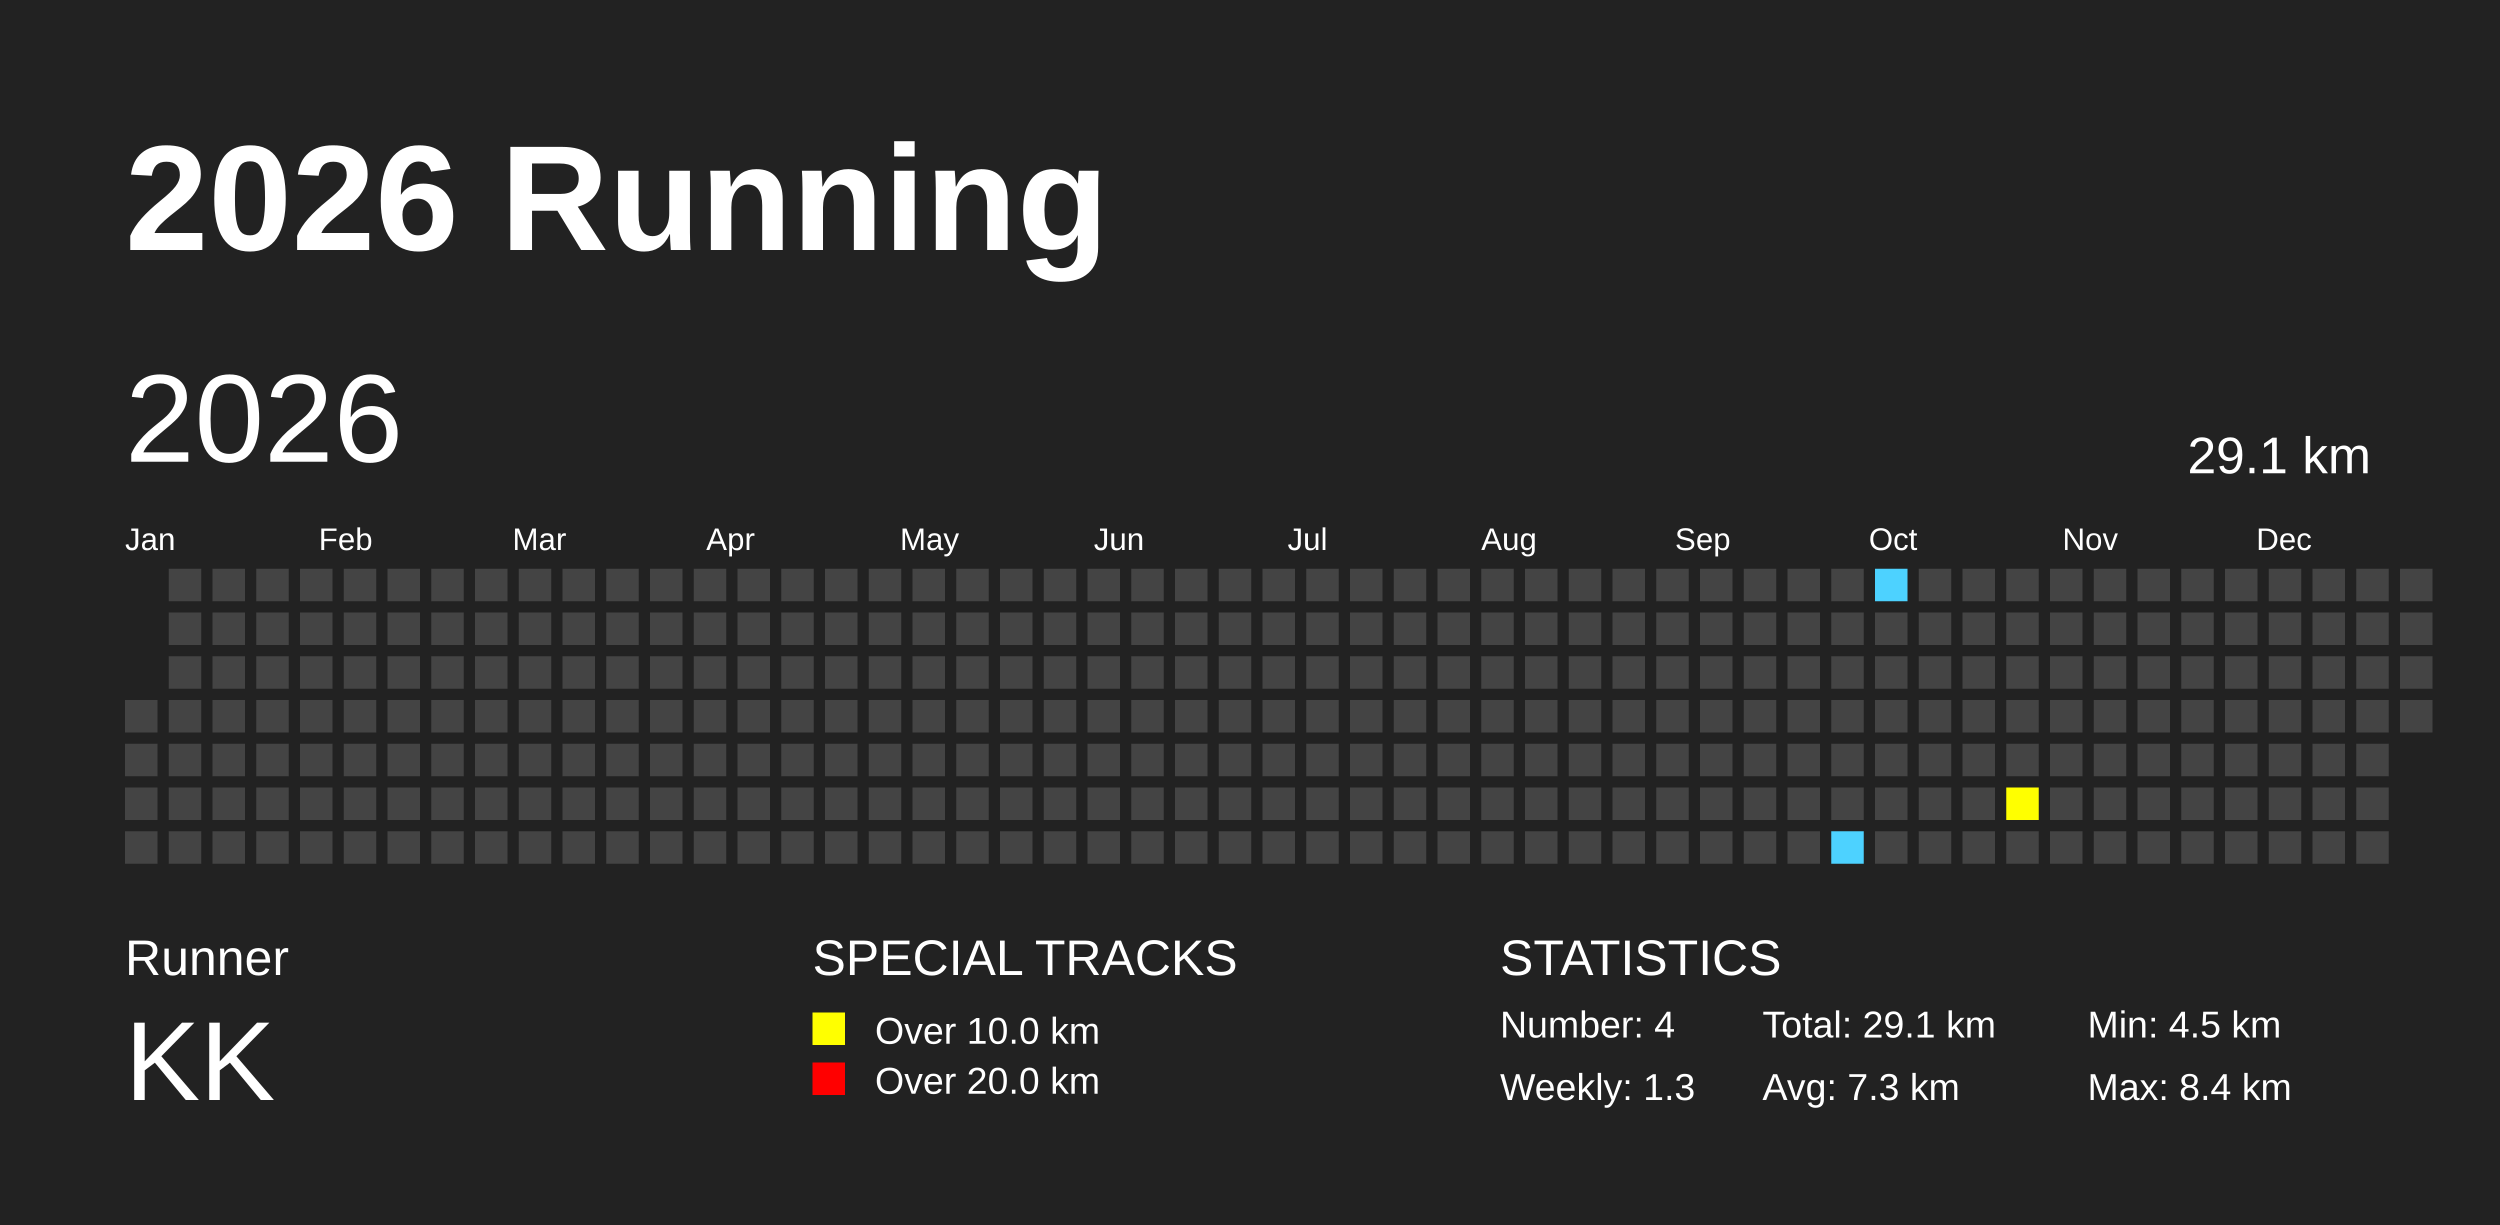
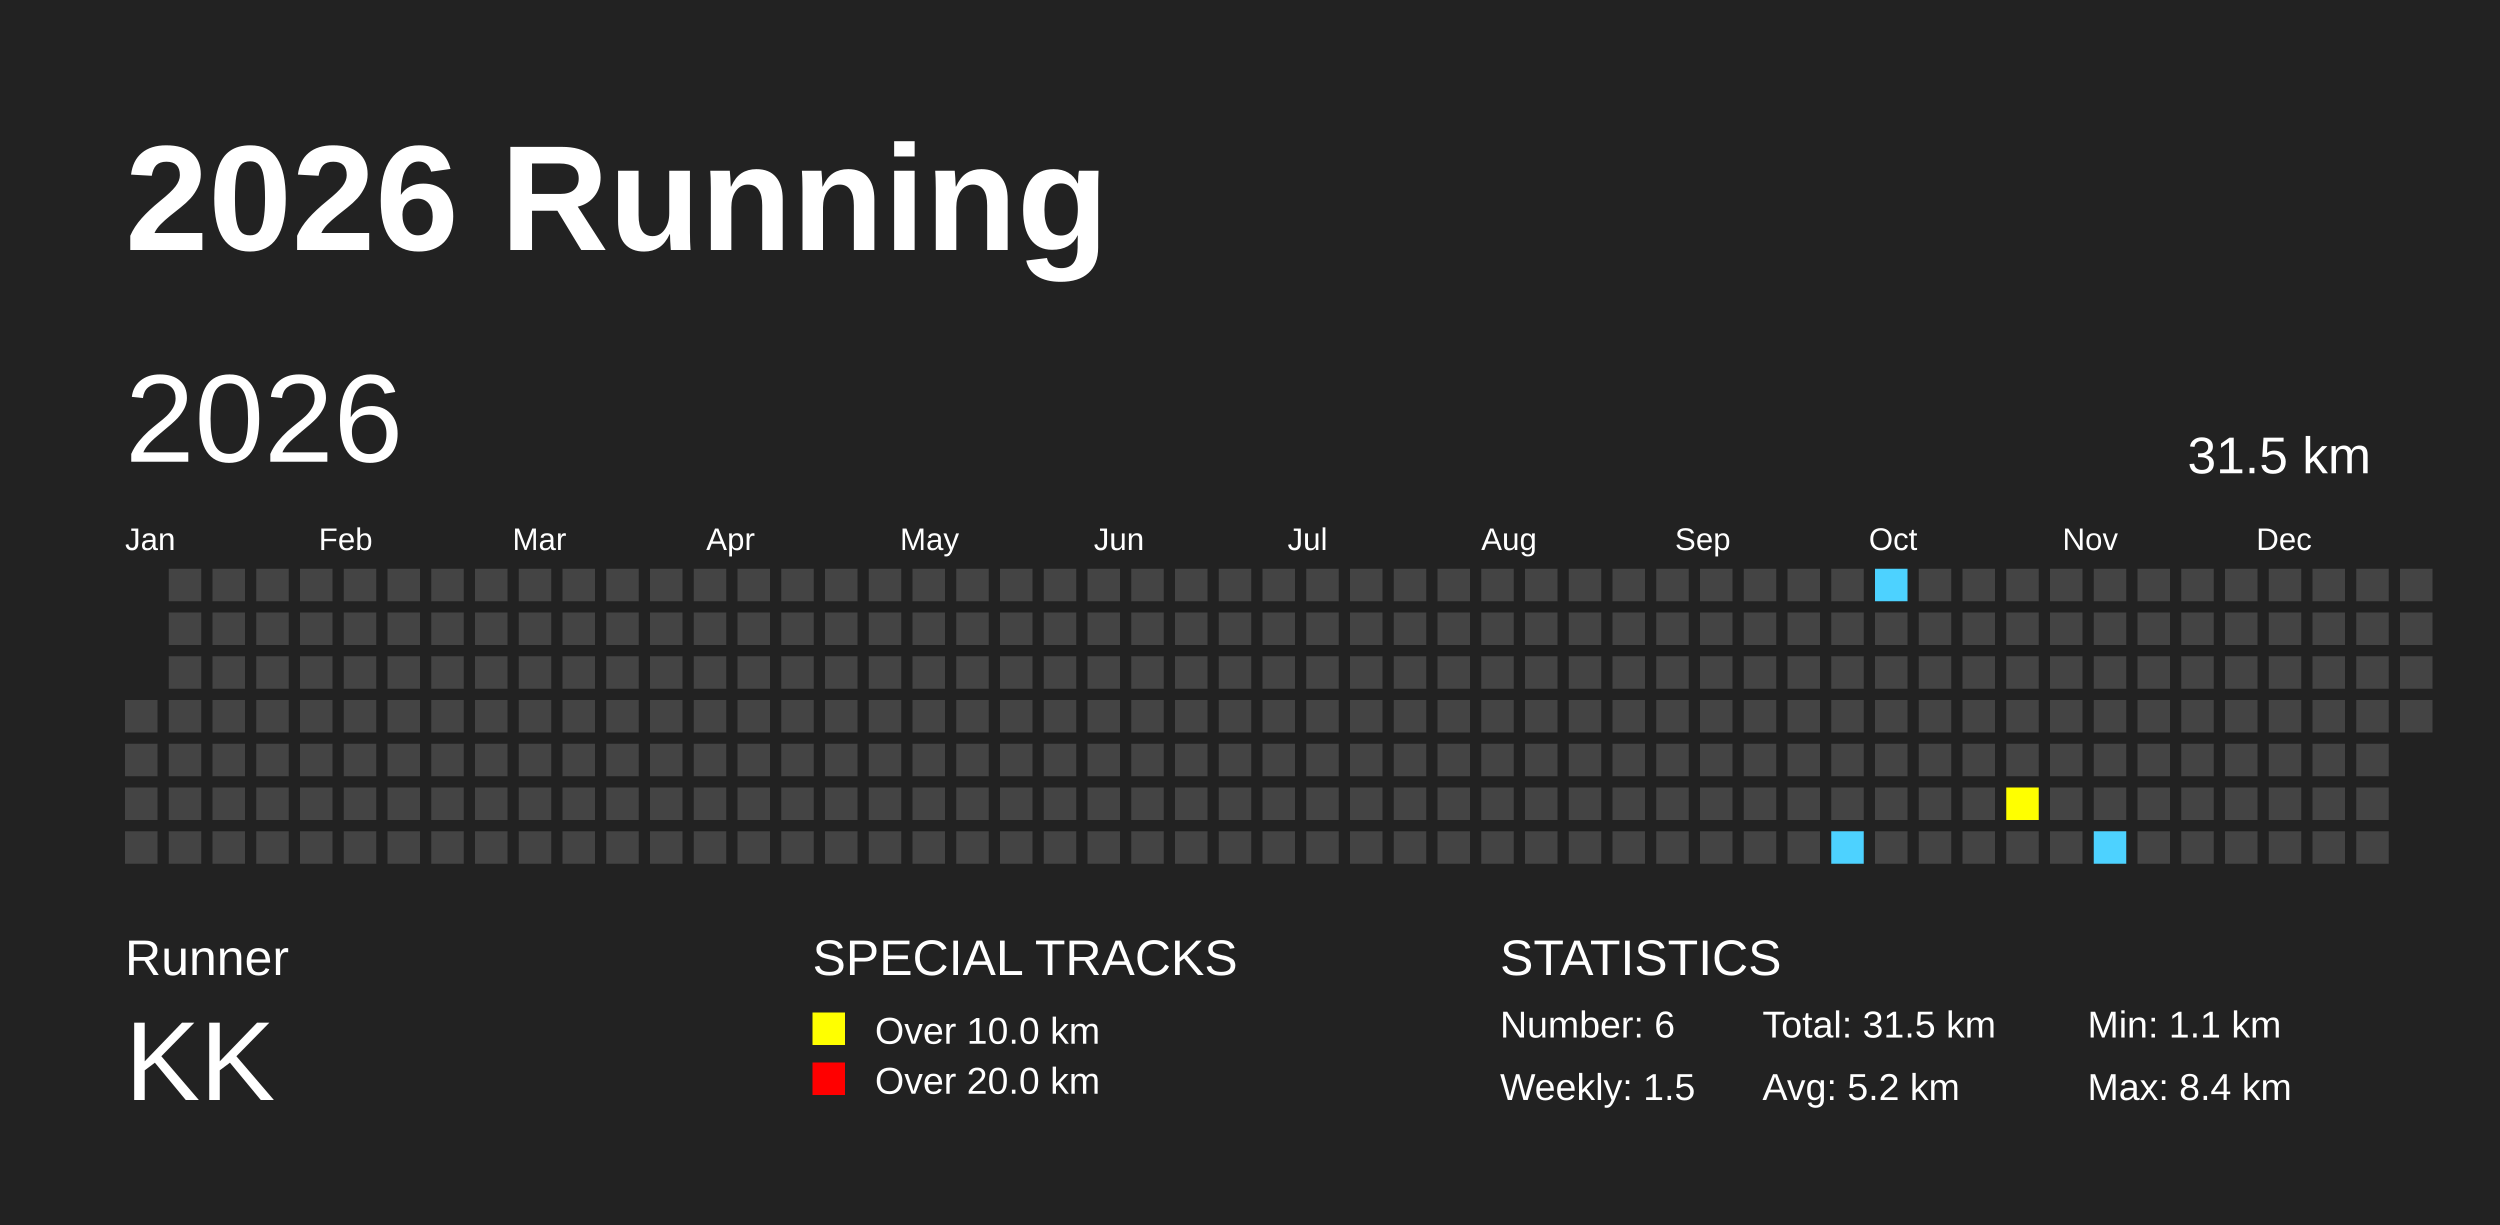
<svg xmlns="http://www.w3.org/2000/svg" baseProfile="full" height="98mm" version="1.1" viewBox="0,0,200,98" width="200mm">
  <defs>
    <pattern height="2" id="indoor-stripe" patternUnits="userSpaceOnUse" width="2">
      <line stroke="white" stroke-opacity="0.45" stroke-width="0.5" x1="0" x2="2" y1="2" y2="0" />
    </pattern>
  </defs>
  <rect fill="#222222" height="98" width="200" x="0" y="0" />
  <text fill="#FFFFFF" style="font-size:12px; font-family:Arial; font-weight:bold;" x="10" y="20">2026 Running</text>
  <text fill="#FFFFFF" style="font-size:4px; font-family:Arial" x="10" y="78">Runner</text>
  <text fill="#FFFFFF" style="font-size:9px; font-family:Arial" x="10" y="88">KK</text>
  <text fill="#FFFFFF" style="font-size:4px; font-family:Arial" x="65" y="78">SPECIAL TRACKS</text>
  <rect fill="yellow" height="2.6" width="2.6" x="65" y="81" />
  <text fill="#FFFFFF" style="font-size:3px; font-family:Arial" x="70" y="83.5">Over 10.0 km</text>
  <rect fill="red" height="2.6" width="2.6" x="65" y="85" />
  <text fill="#FFFFFF" style="font-size:3px; font-family:Arial" x="70" y="87.5">Over 20.0 km</text>
  <text fill="#FFFFFF" style="font-size:4px; font-family:Arial" x="120" y="78">STATISTICS</text>
-   <text fill="#FFFFFF" style="font-size:3px; font-family:Arial" x="120" y="83">Number: 4</text>
-   <text fill="#FFFFFF" style="font-size:3px; font-family:Arial" x="120" y="88">Weekly: 1.3</text>
-   <text fill="#FFFFFF" style="font-size:3px; font-family:Arial" x="141" y="83">Total: 29.1 km</text>
-   <text fill="#FFFFFF" style="font-size:3px; font-family:Arial" x="141" y="88">Avg: 7.3 km</text>
-   <text fill="#FFFFFF" style="font-size:3px; font-family:Arial" x="167" y="83">Min: 4.5 km</text>
+   <text fill="#FFFFFF" style="font-size:3px; font-family:Arial" x="120" y="83">Number: 6</text>
+   <text fill="#FFFFFF" style="font-size:3px; font-family:Arial" x="120" y="88">Weekly: 1.5</text>
+   <text fill="#FFFFFF" style="font-size:3px; font-family:Arial" x="141" y="83">Total: 31.5 km</text>
+   <text fill="#FFFFFF" style="font-size:3px; font-family:Arial" x="141" y="88">Avg: 5.2 km</text>
+   <text fill="#FFFFFF" style="font-size:3px; font-family:Arial" x="167" y="83">Min: 1.1 km</text>
  <text fill="#FFFFFF" style="font-size:3px; font-family:Arial" x="167" y="88">Max: 8.4 km</text>
  <text dominant-baseline="hanging" fill="#FFFFFF" style="font-size:10.0px; font-family:Arial;" x="10" y="30">2026</text>
-   <text dominant-baseline="hanging" fill="#FFFFFF" style="font-size:4.125px; font-family:Arial;" x="175" y="35">29.1 km</text>
+   <text dominant-baseline="hanging" fill="#FFFFFF" style="font-size:4.125px; font-family:Arial;" x="175" y="35">31.5 km</text>
  <text fill="#FFFFFF" style="font-size:2.5px; font-family:Arial" x="10.0" y="44">Jan</text>
  <text fill="#FFFFFF" style="font-size:2.5px; font-family:Arial" x="25.5" y="44">Feb</text>
  <text fill="#FFFFFF" style="font-size:2.5px; font-family:Arial" x="41.0" y="44">Mar</text>
  <text fill="#FFFFFF" style="font-size:2.5px; font-family:Arial" x="56.5" y="44">Apr</text>
  <text fill="#FFFFFF" style="font-size:2.5px; font-family:Arial" x="72.0" y="44">May</text>
  <text fill="#FFFFFF" style="font-size:2.5px; font-family:Arial" x="87.5" y="44">Jun</text>
  <text fill="#FFFFFF" style="font-size:2.5px; font-family:Arial" x="103.0" y="44">Jul</text>
  <text fill="#FFFFFF" style="font-size:2.5px; font-family:Arial" x="118.5" y="44">Aug</text>
  <text fill="#FFFFFF" style="font-size:2.5px; font-family:Arial" x="134.0" y="44">Sep</text>
  <text fill="#FFFFFF" style="font-size:2.5px; font-family:Arial" x="149.5" y="44">Oct</text>
  <text fill="#FFFFFF" style="font-size:2.5px; font-family:Arial" x="165.0" y="44">Nov</text>
  <text fill="#FFFFFF" style="font-size:2.5px; font-family:Arial" x="180.5" y="44">Dec</text>
  <rect fill="#444444" height="2.6" width="2.6" x="10.0" y="56.0" />
  <rect fill="#444444" height="2.6" width="2.6" x="10.0" y="59.5" />
  <rect fill="#444444" height="2.6" width="2.6" x="10.0" y="63.0" />
  <rect fill="#444444" height="2.6" width="2.6" x="10.0" y="66.5" />
  <rect fill="#444444" height="2.6" width="2.6" x="13.5" y="45.5" />
  <rect fill="#444444" height="2.6" width="2.6" x="13.5" y="49.0" />
  <rect fill="#444444" height="2.6" width="2.6" x="13.5" y="52.5" />
  <rect fill="#444444" height="2.6" width="2.6" x="13.5" y="56.0" />
  <rect fill="#444444" height="2.6" width="2.6" x="13.5" y="59.5" />
  <rect fill="#444444" height="2.6" width="2.6" x="13.5" y="63.0" />
  <rect fill="#444444" height="2.6" width="2.6" x="13.5" y="66.5" />
  <rect fill="#444444" height="2.6" width="2.6" x="17.0" y="45.5" />
  <rect fill="#444444" height="2.6" width="2.6" x="17.0" y="49.0" />
  <rect fill="#444444" height="2.6" width="2.6" x="17.0" y="52.5" />
  <rect fill="#444444" height="2.6" width="2.6" x="17.0" y="56.0" />
  <rect fill="#444444" height="2.6" width="2.6" x="17.0" y="59.5" />
  <rect fill="#444444" height="2.6" width="2.6" x="17.0" y="63.0" />
  <rect fill="#444444" height="2.6" width="2.6" x="17.0" y="66.5" />
  <rect fill="#444444" height="2.6" width="2.6" x="20.5" y="45.5" />
  <rect fill="#444444" height="2.6" width="2.6" x="20.5" y="49.0" />
  <rect fill="#444444" height="2.6" width="2.6" x="20.5" y="52.5" />
  <rect fill="#444444" height="2.6" width="2.6" x="20.5" y="56.0" />
  <rect fill="#444444" height="2.6" width="2.6" x="20.5" y="59.5" />
  <rect fill="#444444" height="2.6" width="2.6" x="20.5" y="63.0" />
  <rect fill="#444444" height="2.6" width="2.6" x="20.5" y="66.5" />
  <rect fill="#444444" height="2.6" width="2.6" x="24.0" y="45.5" />
  <rect fill="#444444" height="2.6" width="2.6" x="24.0" y="49.0" />
  <rect fill="#444444" height="2.6" width="2.6" x="24.0" y="52.5" />
  <rect fill="#444444" height="2.6" width="2.6" x="24.0" y="56.0" />
  <rect fill="#444444" height="2.6" width="2.6" x="24.0" y="59.5" />
  <rect fill="#444444" height="2.6" width="2.6" x="24.0" y="63.0" />
  <rect fill="#444444" height="2.6" width="2.6" x="24.0" y="66.5" />
  <rect fill="#444444" height="2.6" width="2.6" x="27.5" y="45.5" />
  <rect fill="#444444" height="2.6" width="2.6" x="27.5" y="49.0" />
  <rect fill="#444444" height="2.6" width="2.6" x="27.5" y="52.5" />
  <rect fill="#444444" height="2.6" width="2.6" x="27.5" y="56.0" />
  <rect fill="#444444" height="2.6" width="2.6" x="27.5" y="59.5" />
  <rect fill="#444444" height="2.6" width="2.6" x="27.5" y="63.0" />
  <rect fill="#444444" height="2.6" width="2.6" x="27.5" y="66.5" />
  <rect fill="#444444" height="2.6" width="2.6" x="31.0" y="45.5" />
  <rect fill="#444444" height="2.6" width="2.6" x="31.0" y="49.0" />
  <rect fill="#444444" height="2.6" width="2.6" x="31.0" y="52.5" />
  <rect fill="#444444" height="2.6" width="2.6" x="31.0" y="56.0" />
  <rect fill="#444444" height="2.6" width="2.6" x="31.0" y="59.5" />
  <rect fill="#444444" height="2.6" width="2.6" x="31.0" y="63.0" />
  <rect fill="#444444" height="2.6" width="2.6" x="31.0" y="66.5" />
  <rect fill="#444444" height="2.6" width="2.6" x="34.5" y="45.5" />
  <rect fill="#444444" height="2.6" width="2.6" x="34.5" y="49.0" />
  <rect fill="#444444" height="2.6" width="2.6" x="34.5" y="52.5" />
  <rect fill="#444444" height="2.6" width="2.6" x="34.5" y="56.0" />
  <rect fill="#444444" height="2.6" width="2.6" x="34.5" y="59.5" />
  <rect fill="#444444" height="2.6" width="2.6" x="34.5" y="63.0" />
  <rect fill="#444444" height="2.6" width="2.6" x="34.5" y="66.5" />
  <rect fill="#444444" height="2.6" width="2.6" x="38.0" y="45.5" />
  <rect fill="#444444" height="2.6" width="2.6" x="38.0" y="49.0" />
  <rect fill="#444444" height="2.6" width="2.6" x="38.0" y="52.5" />
  <rect fill="#444444" height="2.6" width="2.6" x="38.0" y="56.0" />
  <rect fill="#444444" height="2.6" width="2.6" x="38.0" y="59.5" />
  <rect fill="#444444" height="2.6" width="2.6" x="38.0" y="63.0" />
  <rect fill="#444444" height="2.6" width="2.6" x="38.0" y="66.5" />
  <rect fill="#444444" height="2.6" width="2.6" x="41.5" y="45.5" />
  <rect fill="#444444" height="2.6" width="2.6" x="41.5" y="49.0" />
  <rect fill="#444444" height="2.6" width="2.6" x="41.5" y="52.5" />
  <rect fill="#444444" height="2.6" width="2.6" x="41.5" y="56.0" />
  <rect fill="#444444" height="2.6" width="2.6" x="41.5" y="59.5" />
  <rect fill="#444444" height="2.6" width="2.6" x="41.5" y="63.0" />
  <rect fill="#444444" height="2.6" width="2.6" x="41.5" y="66.5" />
  <rect fill="#444444" height="2.6" width="2.6" x="45.0" y="45.5" />
  <rect fill="#444444" height="2.6" width="2.6" x="45.0" y="49.0" />
  <rect fill="#444444" height="2.6" width="2.6" x="45.0" y="52.5" />
  <rect fill="#444444" height="2.6" width="2.6" x="45.0" y="56.0" />
  <rect fill="#444444" height="2.6" width="2.6" x="45.0" y="59.5" />
  <rect fill="#444444" height="2.6" width="2.6" x="45.0" y="63.0" />
  <rect fill="#444444" height="2.6" width="2.6" x="45.0" y="66.5" />
  <rect fill="#444444" height="2.6" width="2.6" x="48.5" y="45.5" />
  <rect fill="#444444" height="2.6" width="2.6" x="48.5" y="49.0" />
  <rect fill="#444444" height="2.6" width="2.6" x="48.5" y="52.5" />
  <rect fill="#444444" height="2.6" width="2.6" x="48.5" y="56.0" />
  <rect fill="#444444" height="2.6" width="2.6" x="48.5" y="59.5" />
  <rect fill="#444444" height="2.6" width="2.6" x="48.5" y="63.0" />
  <rect fill="#444444" height="2.6" width="2.6" x="48.5" y="66.5" />
  <rect fill="#444444" height="2.6" width="2.6" x="52.0" y="45.5" />
  <rect fill="#444444" height="2.6" width="2.6" x="52.0" y="49.0" />
  <rect fill="#444444" height="2.6" width="2.6" x="52.0" y="52.5" />
  <rect fill="#444444" height="2.6" width="2.6" x="52.0" y="56.0" />
  <rect fill="#444444" height="2.6" width="2.6" x="52.0" y="59.5" />
  <rect fill="#444444" height="2.6" width="2.6" x="52.0" y="63.0" />
  <rect fill="#444444" height="2.6" width="2.6" x="52.0" y="66.5" />
  <rect fill="#444444" height="2.6" width="2.6" x="55.5" y="45.5" />
  <rect fill="#444444" height="2.6" width="2.6" x="55.5" y="49.0" />
  <rect fill="#444444" height="2.6" width="2.6" x="55.5" y="52.5" />
  <rect fill="#444444" height="2.6" width="2.6" x="55.5" y="56.0" />
  <rect fill="#444444" height="2.6" width="2.6" x="55.5" y="59.5" />
  <rect fill="#444444" height="2.6" width="2.6" x="55.5" y="63.0" />
  <rect fill="#444444" height="2.6" width="2.6" x="55.5" y="66.5" />
  <rect fill="#444444" height="2.6" width="2.6" x="59.0" y="45.5" />
  <rect fill="#444444" height="2.6" width="2.6" x="59.0" y="49.0" />
  <rect fill="#444444" height="2.6" width="2.6" x="59.0" y="52.5" />
  <rect fill="#444444" height="2.6" width="2.6" x="59.0" y="56.0" />
  <rect fill="#444444" height="2.6" width="2.6" x="59.0" y="59.5" />
  <rect fill="#444444" height="2.6" width="2.6" x="59.0" y="63.0" />
  <rect fill="#444444" height="2.6" width="2.6" x="59.0" y="66.5" />
  <rect fill="#444444" height="2.6" width="2.6" x="62.5" y="45.5" />
  <rect fill="#444444" height="2.6" width="2.6" x="62.5" y="49.0" />
  <rect fill="#444444" height="2.6" width="2.6" x="62.5" y="52.5" />
  <rect fill="#444444" height="2.6" width="2.6" x="62.5" y="56.0" />
  <rect fill="#444444" height="2.6" width="2.6" x="62.5" y="59.5" />
  <rect fill="#444444" height="2.6" width="2.6" x="62.5" y="63.0" />
  <rect fill="#444444" height="2.6" width="2.6" x="62.5" y="66.5" />
  <rect fill="#444444" height="2.6" width="2.6" x="66.0" y="45.5" />
  <rect fill="#444444" height="2.6" width="2.6" x="66.0" y="49.0" />
  <rect fill="#444444" height="2.6" width="2.6" x="66.0" y="52.5" />
  <rect fill="#444444" height="2.6" width="2.6" x="66.0" y="56.0" />
  <rect fill="#444444" height="2.6" width="2.6" x="66.0" y="59.5" />
  <rect fill="#444444" height="2.6" width="2.6" x="66.0" y="63.0" />
  <rect fill="#444444" height="2.6" width="2.6" x="66.0" y="66.5" />
  <rect fill="#444444" height="2.6" width="2.6" x="69.5" y="45.5" />
  <rect fill="#444444" height="2.6" width="2.6" x="69.5" y="49.0" />
  <rect fill="#444444" height="2.6" width="2.6" x="69.5" y="52.5" />
  <rect fill="#444444" height="2.6" width="2.6" x="69.5" y="56.0" />
  <rect fill="#444444" height="2.6" width="2.6" x="69.5" y="59.5" />
  <rect fill="#444444" height="2.6" width="2.6" x="69.5" y="63.0" />
  <rect fill="#444444" height="2.6" width="2.6" x="69.5" y="66.5" />
  <rect fill="#444444" height="2.6" width="2.6" x="73.0" y="45.5" />
  <rect fill="#444444" height="2.6" width="2.6" x="73.0" y="49.0" />
  <rect fill="#444444" height="2.6" width="2.6" x="73.0" y="52.5" />
  <rect fill="#444444" height="2.6" width="2.6" x="73.0" y="56.0" />
  <rect fill="#444444" height="2.6" width="2.6" x="73.0" y="59.5" />
  <rect fill="#444444" height="2.6" width="2.6" x="73.0" y="63.0" />
  <rect fill="#444444" height="2.6" width="2.6" x="73.0" y="66.5" />
  <rect fill="#444444" height="2.6" width="2.6" x="76.5" y="45.5" />
  <rect fill="#444444" height="2.6" width="2.6" x="76.5" y="49.0" />
  <rect fill="#444444" height="2.6" width="2.6" x="76.5" y="52.5" />
  <rect fill="#444444" height="2.6" width="2.6" x="76.5" y="56.0" />
  <rect fill="#444444" height="2.6" width="2.6" x="76.5" y="59.5" />
  <rect fill="#444444" height="2.6" width="2.6" x="76.5" y="63.0" />
  <rect fill="#444444" height="2.6" width="2.6" x="76.5" y="66.5" />
  <rect fill="#444444" height="2.6" width="2.6" x="80.0" y="45.5" />
  <rect fill="#444444" height="2.6" width="2.6" x="80.0" y="49.0" />
  <rect fill="#444444" height="2.6" width="2.6" x="80.0" y="52.5" />
  <rect fill="#444444" height="2.6" width="2.6" x="80.0" y="56.0" />
  <rect fill="#444444" height="2.6" width="2.6" x="80.0" y="59.5" />
  <rect fill="#444444" height="2.6" width="2.6" x="80.0" y="63.0" />
  <rect fill="#444444" height="2.6" width="2.6" x="80.0" y="66.5" />
  <rect fill="#444444" height="2.6" width="2.6" x="83.5" y="45.5" />
  <rect fill="#444444" height="2.6" width="2.6" x="83.5" y="49.0" />
  <rect fill="#444444" height="2.6" width="2.6" x="83.5" y="52.5" />
  <rect fill="#444444" height="2.6" width="2.6" x="83.5" y="56.0" />
  <rect fill="#444444" height="2.6" width="2.6" x="83.5" y="59.5" />
  <rect fill="#444444" height="2.6" width="2.6" x="83.5" y="63.0" />
  <rect fill="#444444" height="2.6" width="2.6" x="83.5" y="66.5" />
  <rect fill="#444444" height="2.6" width="2.6" x="87.0" y="45.5" />
  <rect fill="#444444" height="2.6" width="2.6" x="87.0" y="49.0" />
  <rect fill="#444444" height="2.6" width="2.6" x="87.0" y="52.5" />
  <rect fill="#444444" height="2.6" width="2.6" x="87.0" y="56.0" />
  <rect fill="#444444" height="2.6" width="2.6" x="87.0" y="59.5" />
  <rect fill="#444444" height="2.6" width="2.6" x="87.0" y="63.0" />
  <rect fill="#444444" height="2.6" width="2.6" x="87.0" y="66.5" />
  <rect fill="#444444" height="2.6" width="2.6" x="90.5" y="45.5" />
  <rect fill="#444444" height="2.6" width="2.6" x="90.5" y="49.0" />
  <rect fill="#444444" height="2.6" width="2.6" x="90.5" y="52.5" />
  <rect fill="#444444" height="2.6" width="2.6" x="90.5" y="56.0" />
  <rect fill="#444444" height="2.6" width="2.6" x="90.5" y="59.5" />
  <rect fill="#444444" height="2.6" width="2.6" x="90.5" y="63.0" />
  <rect fill="#444444" height="2.6" width="2.6" x="90.5" y="66.5" />
  <rect fill="#444444" height="2.6" width="2.6" x="94.0" y="45.5" />
  <rect fill="#444444" height="2.6" width="2.6" x="94.0" y="49.0" />
  <rect fill="#444444" height="2.6" width="2.6" x="94.0" y="52.5" />
  <rect fill="#444444" height="2.6" width="2.6" x="94.0" y="56.0" />
  <rect fill="#444444" height="2.6" width="2.6" x="94.0" y="59.5" />
  <rect fill="#444444" height="2.6" width="2.6" x="94.0" y="63.0" />
  <rect fill="#444444" height="2.6" width="2.6" x="94.0" y="66.5" />
  <rect fill="#444444" height="2.6" width="2.6" x="97.5" y="45.5" />
  <rect fill="#444444" height="2.6" width="2.6" x="97.5" y="49.0" />
  <rect fill="#444444" height="2.6" width="2.6" x="97.5" y="52.5" />
  <rect fill="#444444" height="2.6" width="2.6" x="97.5" y="56.0" />
  <rect fill="#444444" height="2.6" width="2.6" x="97.5" y="59.5" />
  <rect fill="#444444" height="2.6" width="2.6" x="97.5" y="63.0" />
  <rect fill="#444444" height="2.6" width="2.6" x="97.5" y="66.5" />
  <rect fill="#444444" height="2.6" width="2.6" x="101.0" y="45.5" />
  <rect fill="#444444" height="2.6" width="2.6" x="101.0" y="49.0" />
  <rect fill="#444444" height="2.6" width="2.6" x="101.0" y="52.5" />
  <rect fill="#444444" height="2.6" width="2.6" x="101.0" y="56.0" />
  <rect fill="#444444" height="2.6" width="2.6" x="101.0" y="59.5" />
  <rect fill="#444444" height="2.6" width="2.6" x="101.0" y="63.0" />
  <rect fill="#444444" height="2.6" width="2.6" x="101.0" y="66.5" />
  <rect fill="#444444" height="2.6" width="2.6" x="104.5" y="45.5" />
  <rect fill="#444444" height="2.6" width="2.6" x="104.5" y="49.0" />
  <rect fill="#444444" height="2.6" width="2.6" x="104.5" y="52.5" />
  <rect fill="#444444" height="2.6" width="2.6" x="104.5" y="56.0" />
  <rect fill="#444444" height="2.6" width="2.6" x="104.5" y="59.5" />
  <rect fill="#444444" height="2.6" width="2.6" x="104.5" y="63.0" />
  <rect fill="#444444" height="2.6" width="2.6" x="104.5" y="66.5" />
  <rect fill="#444444" height="2.6" width="2.6" x="108.0" y="45.5" />
  <rect fill="#444444" height="2.6" width="2.6" x="108.0" y="49.0" />
  <rect fill="#444444" height="2.6" width="2.6" x="108.0" y="52.5" />
  <rect fill="#444444" height="2.6" width="2.6" x="108.0" y="56.0" />
  <rect fill="#444444" height="2.6" width="2.6" x="108.0" y="59.5" />
  <rect fill="#444444" height="2.6" width="2.6" x="108.0" y="63.0" />
  <rect fill="#444444" height="2.6" width="2.6" x="108.0" y="66.5" />
  <rect fill="#444444" height="2.6" width="2.6" x="111.5" y="45.5" />
  <rect fill="#444444" height="2.6" width="2.6" x="111.5" y="49.0" />
  <rect fill="#444444" height="2.6" width="2.6" x="111.5" y="52.5" />
  <rect fill="#444444" height="2.6" width="2.6" x="111.5" y="56.0" />
  <rect fill="#444444" height="2.6" width="2.6" x="111.5" y="59.5" />
  <rect fill="#444444" height="2.6" width="2.6" x="111.5" y="63.0" />
  <rect fill="#444444" height="2.6" width="2.6" x="111.5" y="66.5" />
  <rect fill="#444444" height="2.6" width="2.6" x="115.0" y="45.5" />
  <rect fill="#444444" height="2.6" width="2.6" x="115.0" y="49.0" />
  <rect fill="#444444" height="2.6" width="2.6" x="115.0" y="52.5" />
  <rect fill="#444444" height="2.6" width="2.6" x="115.0" y="56.0" />
  <rect fill="#444444" height="2.6" width="2.6" x="115.0" y="59.5" />
  <rect fill="#444444" height="2.6" width="2.6" x="115.0" y="63.0" />
  <rect fill="#444444" height="2.6" width="2.6" x="115.0" y="66.5" />
  <rect fill="#444444" height="2.6" width="2.6" x="118.5" y="45.5" />
  <rect fill="#444444" height="2.6" width="2.6" x="118.5" y="49.0" />
  <rect fill="#444444" height="2.6" width="2.6" x="118.5" y="52.5" />
  <rect fill="#444444" height="2.6" width="2.6" x="118.5" y="56.0" />
  <rect fill="#444444" height="2.6" width="2.6" x="118.5" y="59.5" />
  <rect fill="#444444" height="2.6" width="2.6" x="118.5" y="63.0" />
  <rect fill="#444444" height="2.6" width="2.6" x="118.5" y="66.5" />
  <rect fill="#444444" height="2.6" width="2.6" x="122.0" y="45.5" />
  <rect fill="#444444" height="2.6" width="2.6" x="122.0" y="49.0" />
  <rect fill="#444444" height="2.6" width="2.6" x="122.0" y="52.5" />
  <rect fill="#444444" height="2.6" width="2.6" x="122.0" y="56.0" />
  <rect fill="#444444" height="2.6" width="2.6" x="122.0" y="59.5" />
  <rect fill="#444444" height="2.6" width="2.6" x="122.0" y="63.0" />
  <rect fill="#444444" height="2.6" width="2.6" x="122.0" y="66.5" />
  <rect fill="#444444" height="2.6" width="2.6" x="125.5" y="45.5" />
  <rect fill="#444444" height="2.6" width="2.6" x="125.5" y="49.0" />
  <rect fill="#444444" height="2.6" width="2.6" x="125.5" y="52.5" />
  <rect fill="#444444" height="2.6" width="2.6" x="125.5" y="56.0" />
  <rect fill="#444444" height="2.6" width="2.6" x="125.5" y="59.5" />
  <rect fill="#444444" height="2.6" width="2.6" x="125.5" y="63.0" />
  <rect fill="#444444" height="2.6" width="2.6" x="125.5" y="66.5" />
  <rect fill="#444444" height="2.6" width="2.6" x="129.0" y="45.5" />
  <rect fill="#444444" height="2.6" width="2.6" x="129.0" y="49.0" />
  <rect fill="#444444" height="2.6" width="2.6" x="129.0" y="52.5" />
  <rect fill="#444444" height="2.6" width="2.6" x="129.0" y="56.0" />
  <rect fill="#444444" height="2.6" width="2.6" x="129.0" y="59.5" />
  <rect fill="#444444" height="2.6" width="2.6" x="129.0" y="63.0" />
  <rect fill="#444444" height="2.6" width="2.6" x="129.0" y="66.5" />
  <rect fill="#444444" height="2.6" width="2.6" x="132.5" y="45.5" />
  <rect fill="#444444" height="2.6" width="2.6" x="132.5" y="49.0" />
  <rect fill="#444444" height="2.6" width="2.6" x="132.5" y="52.5" />
  <rect fill="#444444" height="2.6" width="2.6" x="132.5" y="56.0" />
  <rect fill="#444444" height="2.6" width="2.6" x="132.5" y="59.5" />
  <rect fill="#444444" height="2.6" width="2.6" x="132.5" y="63.0" />
  <rect fill="#444444" height="2.6" width="2.6" x="132.5" y="66.5" />
  <rect fill="#444444" height="2.6" width="2.6" x="136.0" y="45.5" />
  <rect fill="#444444" height="2.6" width="2.6" x="136.0" y="49.0" />
  <rect fill="#444444" height="2.6" width="2.6" x="136.0" y="52.5" />
  <rect fill="#444444" height="2.6" width="2.6" x="136.0" y="56.0" />
  <rect fill="#444444" height="2.6" width="2.6" x="136.0" y="59.5" />
  <rect fill="#444444" height="2.6" width="2.6" x="136.0" y="63.0" />
  <rect fill="#444444" height="2.6" width="2.6" x="136.0" y="66.5" />
  <rect fill="#444444" height="2.6" width="2.6" x="139.5" y="45.5" />
  <rect fill="#444444" height="2.6" width="2.6" x="139.5" y="49.0" />
  <rect fill="#444444" height="2.6" width="2.6" x="139.5" y="52.5" />
  <rect fill="#444444" height="2.6" width="2.6" x="139.5" y="56.0" />
  <rect fill="#444444" height="2.6" width="2.6" x="139.5" y="59.5" />
  <rect fill="#444444" height="2.6" width="2.6" x="139.5" y="63.0" />
  <rect fill="#444444" height="2.6" width="2.6" x="139.5" y="66.5" />
  <rect fill="#444444" height="2.6" width="2.6" x="143.0" y="45.5" />
  <rect fill="#444444" height="2.6" width="2.6" x="143.0" y="49.0" />
  <rect fill="#444444" height="2.6" width="2.6" x="143.0" y="52.5" />
  <rect fill="#444444" height="2.6" width="2.6" x="143.0" y="56.0" />
  <rect fill="#444444" height="2.6" width="2.6" x="143.0" y="59.5" />
  <rect fill="#444444" height="2.6" width="2.6" x="143.0" y="63.0" />
  <rect fill="#444444" height="2.6" width="2.6" x="143.0" y="66.5" />
  <rect fill="#444444" height="2.6" width="2.6" x="146.5" y="45.5" />
  <rect fill="#444444" height="2.6" width="2.6" x="146.5" y="49.0" />
  <rect fill="#444444" height="2.6" width="2.6" x="146.5" y="52.5" />
  <rect fill="#444444" height="2.6" width="2.6" x="146.5" y="56.0" />
  <rect fill="#444444" height="2.6" width="2.6" x="146.5" y="59.5" />
  <rect fill="#444444" height="2.6" width="2.6" x="146.5" y="63.0" />
  <rect fill="#4DD2FF" height="2.6" width="2.6" x="146.5" y="66.5" />
  <rect fill="#4DD2FF" height="2.6" width="2.6" x="150.0" y="45.5" />
  <rect fill="#444444" height="2.6" width="2.6" x="150.0" y="49.0" />
  <rect fill="#444444" height="2.6" width="2.6" x="150.0" y="52.5" />
  <rect fill="#444444" height="2.6" width="2.6" x="150.0" y="56.0" />
  <rect fill="#444444" height="2.6" width="2.6" x="150.0" y="59.5" />
  <rect fill="#444444" height="2.6" width="2.6" x="150.0" y="63.0" />
  <rect fill="#444444" height="2.6" width="2.6" x="150.0" y="66.5" />
  <rect fill="#444444" height="2.6" width="2.6" x="153.5" y="45.5" />
  <rect fill="#444444" height="2.6" width="2.6" x="153.5" y="49.0" />
  <rect fill="#444444" height="2.6" width="2.6" x="153.5" y="52.5" />
  <rect fill="#444444" height="2.6" width="2.6" x="153.5" y="56.0" />
  <rect fill="#444444" height="2.6" width="2.6" x="153.5" y="59.5" />
  <rect fill="#444444" height="2.6" width="2.6" x="153.5" y="63.0" />
  <rect fill="#444444" height="2.6" width="2.6" x="153.5" y="66.5" />
  <rect fill="#444444" height="2.6" width="2.6" x="157.0" y="45.5" />
  <rect fill="#444444" height="2.6" width="2.6" x="157.0" y="49.0" />
  <rect fill="#444444" height="2.6" width="2.6" x="157.0" y="52.5" />
  <rect fill="#444444" height="2.6" width="2.6" x="157.0" y="56.0" />
  <rect fill="#444444" height="2.6" width="2.6" x="157.0" y="59.5" />
  <rect fill="#444444" height="2.6" width="2.6" x="157.0" y="63.0" />
  <rect fill="#444444" height="2.6" width="2.6" x="157.0" y="66.5" />
  <rect fill="#444444" height="2.6" width="2.6" x="160.5" y="45.5" />
  <rect fill="#444444" height="2.6" width="2.6" x="160.5" y="49.0" />
  <rect fill="#444444" height="2.6" width="2.6" x="160.5" y="52.5" />
  <rect fill="#444444" height="2.6" width="2.6" x="160.5" y="56.0" />
  <rect fill="#444444" height="2.6" width="2.6" x="160.5" y="59.5" />
  <rect fill="yellow" height="2.6" width="2.6" x="160.5" y="63.0" />
  <rect fill="#444444" height="2.6" width="2.6" x="160.5" y="66.5" />
  <rect fill="#444444" height="2.6" width="2.6" x="164.0" y="45.5" />
  <rect fill="#444444" height="2.6" width="2.6" x="164.0" y="49.0" />
  <rect fill="#444444" height="2.6" width="2.6" x="164.0" y="52.5" />
  <rect fill="#444444" height="2.6" width="2.6" x="164.0" y="56.0" />
  <rect fill="#444444" height="2.6" width="2.6" x="164.0" y="59.5" />
  <rect fill="#444444" height="2.6" width="2.6" x="164.0" y="63.0" />
  <rect fill="#444444" height="2.6" width="2.6" x="164.0" y="66.5" />
  <rect fill="#444444" height="2.6" width="2.6" x="167.5" y="45.5" />
  <rect fill="#444444" height="2.6" width="2.6" x="167.5" y="49.0" />
  <rect fill="#444444" height="2.6" width="2.6" x="167.5" y="52.5" />
  <rect fill="#444444" height="2.6" width="2.6" x="167.5" y="56.0" />
  <rect fill="#444444" height="2.6" width="2.6" x="167.5" y="59.5" />
  <rect fill="#444444" height="2.6" width="2.6" x="167.5" y="63.0" />
-   <rect fill="#444444" height="2.6" width="2.6" x="167.5" y="66.5" />
+   <rect fill="#4DD2FF" height="2.6" width="2.6" x="167.5" y="66.5" />
  <rect fill="#444444" height="2.6" width="2.6" x="171.0" y="45.5" />
  <rect fill="#444444" height="2.6" width="2.6" x="171.0" y="49.0" />
  <rect fill="#444444" height="2.6" width="2.6" x="171.0" y="52.5" />
  <rect fill="#444444" height="2.6" width="2.6" x="171.0" y="56.0" />
  <rect fill="#444444" height="2.6" width="2.6" x="171.0" y="59.5" />
  <rect fill="#444444" height="2.6" width="2.6" x="171.0" y="63.0" />
  <rect fill="#444444" height="2.6" width="2.6" x="171.0" y="66.5" />
  <rect fill="#444444" height="2.6" width="2.6" x="174.5" y="45.5" />
  <rect fill="#444444" height="2.6" width="2.6" x="174.5" y="49.0" />
  <rect fill="#444444" height="2.6" width="2.6" x="174.5" y="52.5" />
  <rect fill="#444444" height="2.6" width="2.6" x="174.5" y="56.0" />
  <rect fill="#444444" height="2.6" width="2.6" x="174.5" y="59.5" />
  <rect fill="#444444" height="2.6" width="2.6" x="174.5" y="63.0" />
  <rect fill="#444444" height="2.6" width="2.6" x="174.5" y="66.5" />
  <rect fill="#444444" height="2.6" width="2.6" x="178.0" y="45.5" />
  <rect fill="#444444" height="2.6" width="2.6" x="178.0" y="49.0" />
  <rect fill="#444444" height="2.6" width="2.6" x="178.0" y="52.5" />
  <rect fill="#444444" height="2.6" width="2.6" x="178.0" y="56.0" />
  <rect fill="#444444" height="2.6" width="2.6" x="178.0" y="59.5" />
  <rect fill="#444444" height="2.6" width="2.6" x="178.0" y="63.0" />
  <rect fill="#444444" height="2.6" width="2.6" x="178.0" y="66.5" />
  <rect fill="#444444" height="2.6" width="2.6" x="181.5" y="45.5" />
  <rect fill="#444444" height="2.6" width="2.6" x="181.5" y="49.0" />
  <rect fill="#444444" height="2.6" width="2.6" x="181.5" y="52.5" />
  <rect fill="#444444" height="2.6" width="2.6" x="181.5" y="56.0" />
  <rect fill="#444444" height="2.6" width="2.6" x="181.5" y="59.5" />
  <rect fill="#444444" height="2.6" width="2.6" x="181.5" y="63.0" />
  <rect fill="#444444" height="2.6" width="2.6" x="181.5" y="66.5" />
  <rect fill="#444444" height="2.6" width="2.6" x="185.0" y="45.5" />
  <rect fill="#444444" height="2.6" width="2.6" x="185.0" y="49.0" />
  <rect fill="#444444" height="2.6" width="2.6" x="185.0" y="52.5" />
  <rect fill="#444444" height="2.6" width="2.6" x="185.0" y="56.0" />
  <rect fill="#444444" height="2.6" width="2.6" x="185.0" y="59.5" />
  <rect fill="#444444" height="2.6" width="2.6" x="185.0" y="63.0" />
  <rect fill="#444444" height="2.6" width="2.6" x="185.0" y="66.5" />
  <rect fill="#444444" height="2.6" width="2.6" x="188.5" y="45.5" />
  <rect fill="#444444" height="2.6" width="2.6" x="188.5" y="49.0" />
  <rect fill="#444444" height="2.6" width="2.6" x="188.5" y="52.5" />
  <rect fill="#444444" height="2.6" width="2.6" x="188.5" y="56.0" />
  <rect fill="#444444" height="2.6" width="2.6" x="188.5" y="59.5" />
  <rect fill="#444444" height="2.6" width="2.6" x="188.5" y="63.0" />
  <rect fill="#444444" height="2.6" width="2.6" x="188.5" y="66.5" />
  <rect fill="#444444" height="2.6" width="2.6" x="192.0" y="45.5" />
  <rect fill="#444444" height="2.6" width="2.6" x="192.0" y="49.0" />
  <rect fill="#444444" height="2.6" width="2.6" x="192.0" y="52.5" />
  <rect fill="#444444" height="2.6" width="2.6" x="192.0" y="56.0" />
</svg>
